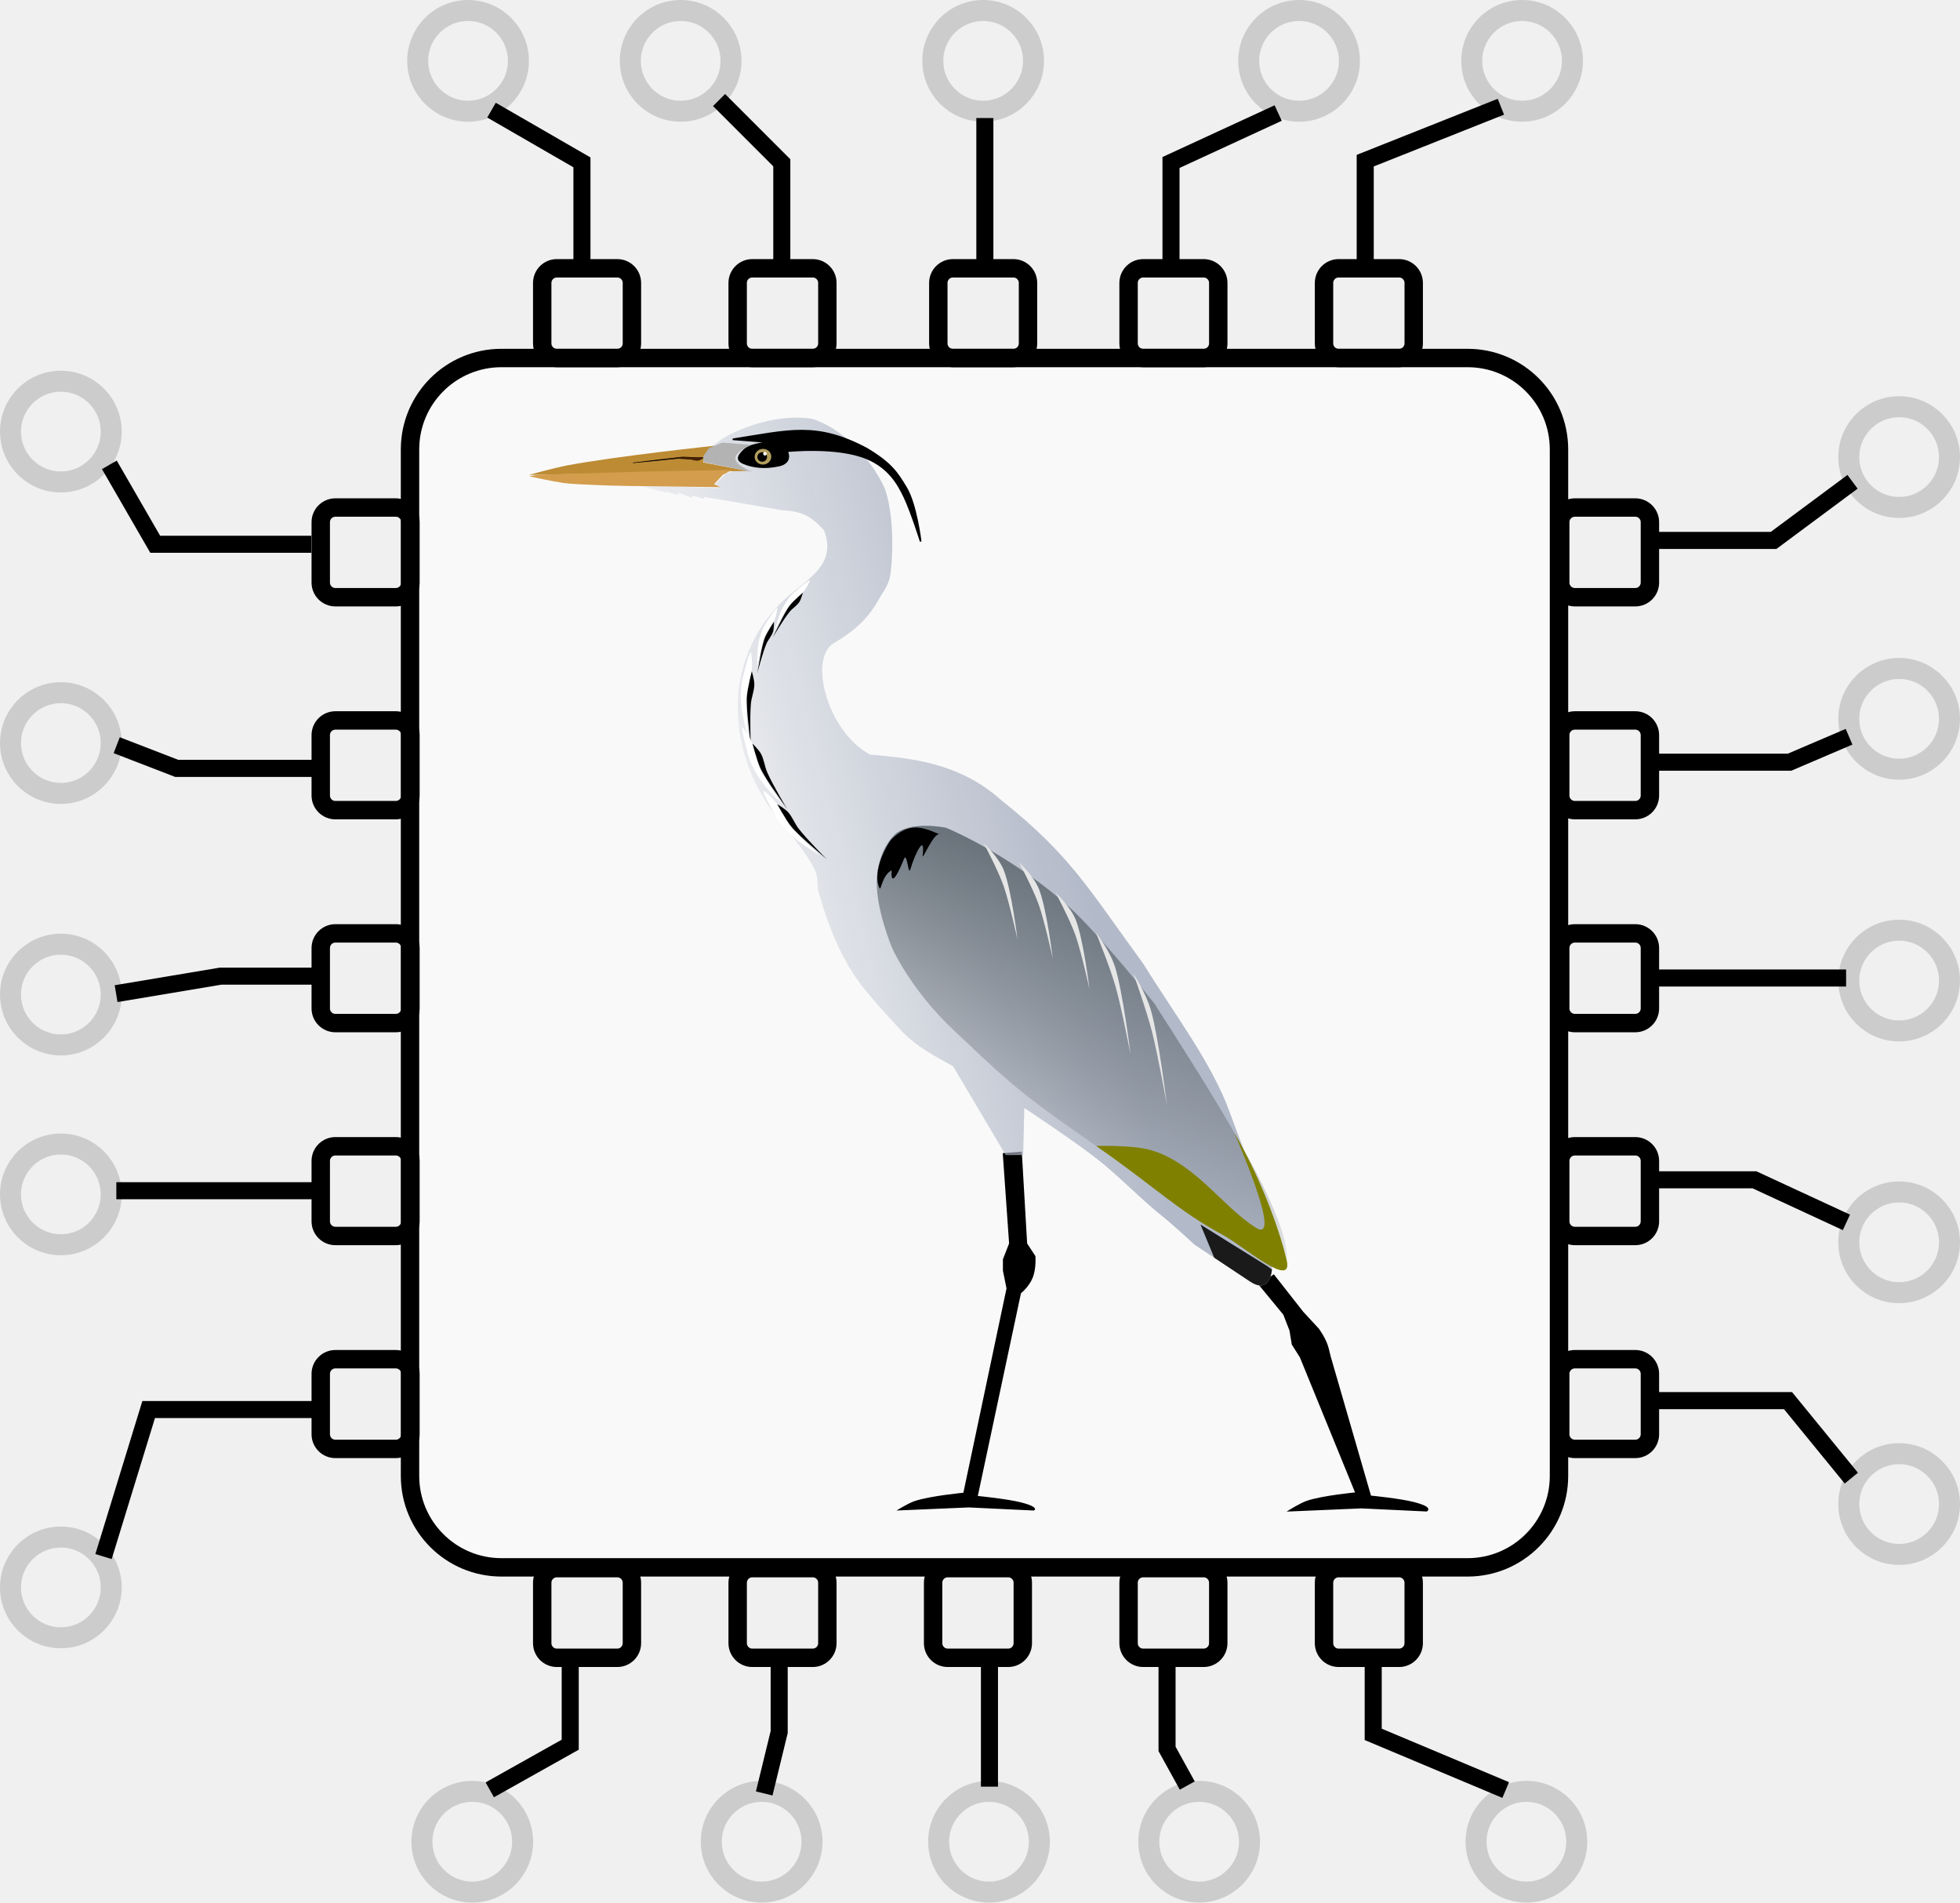
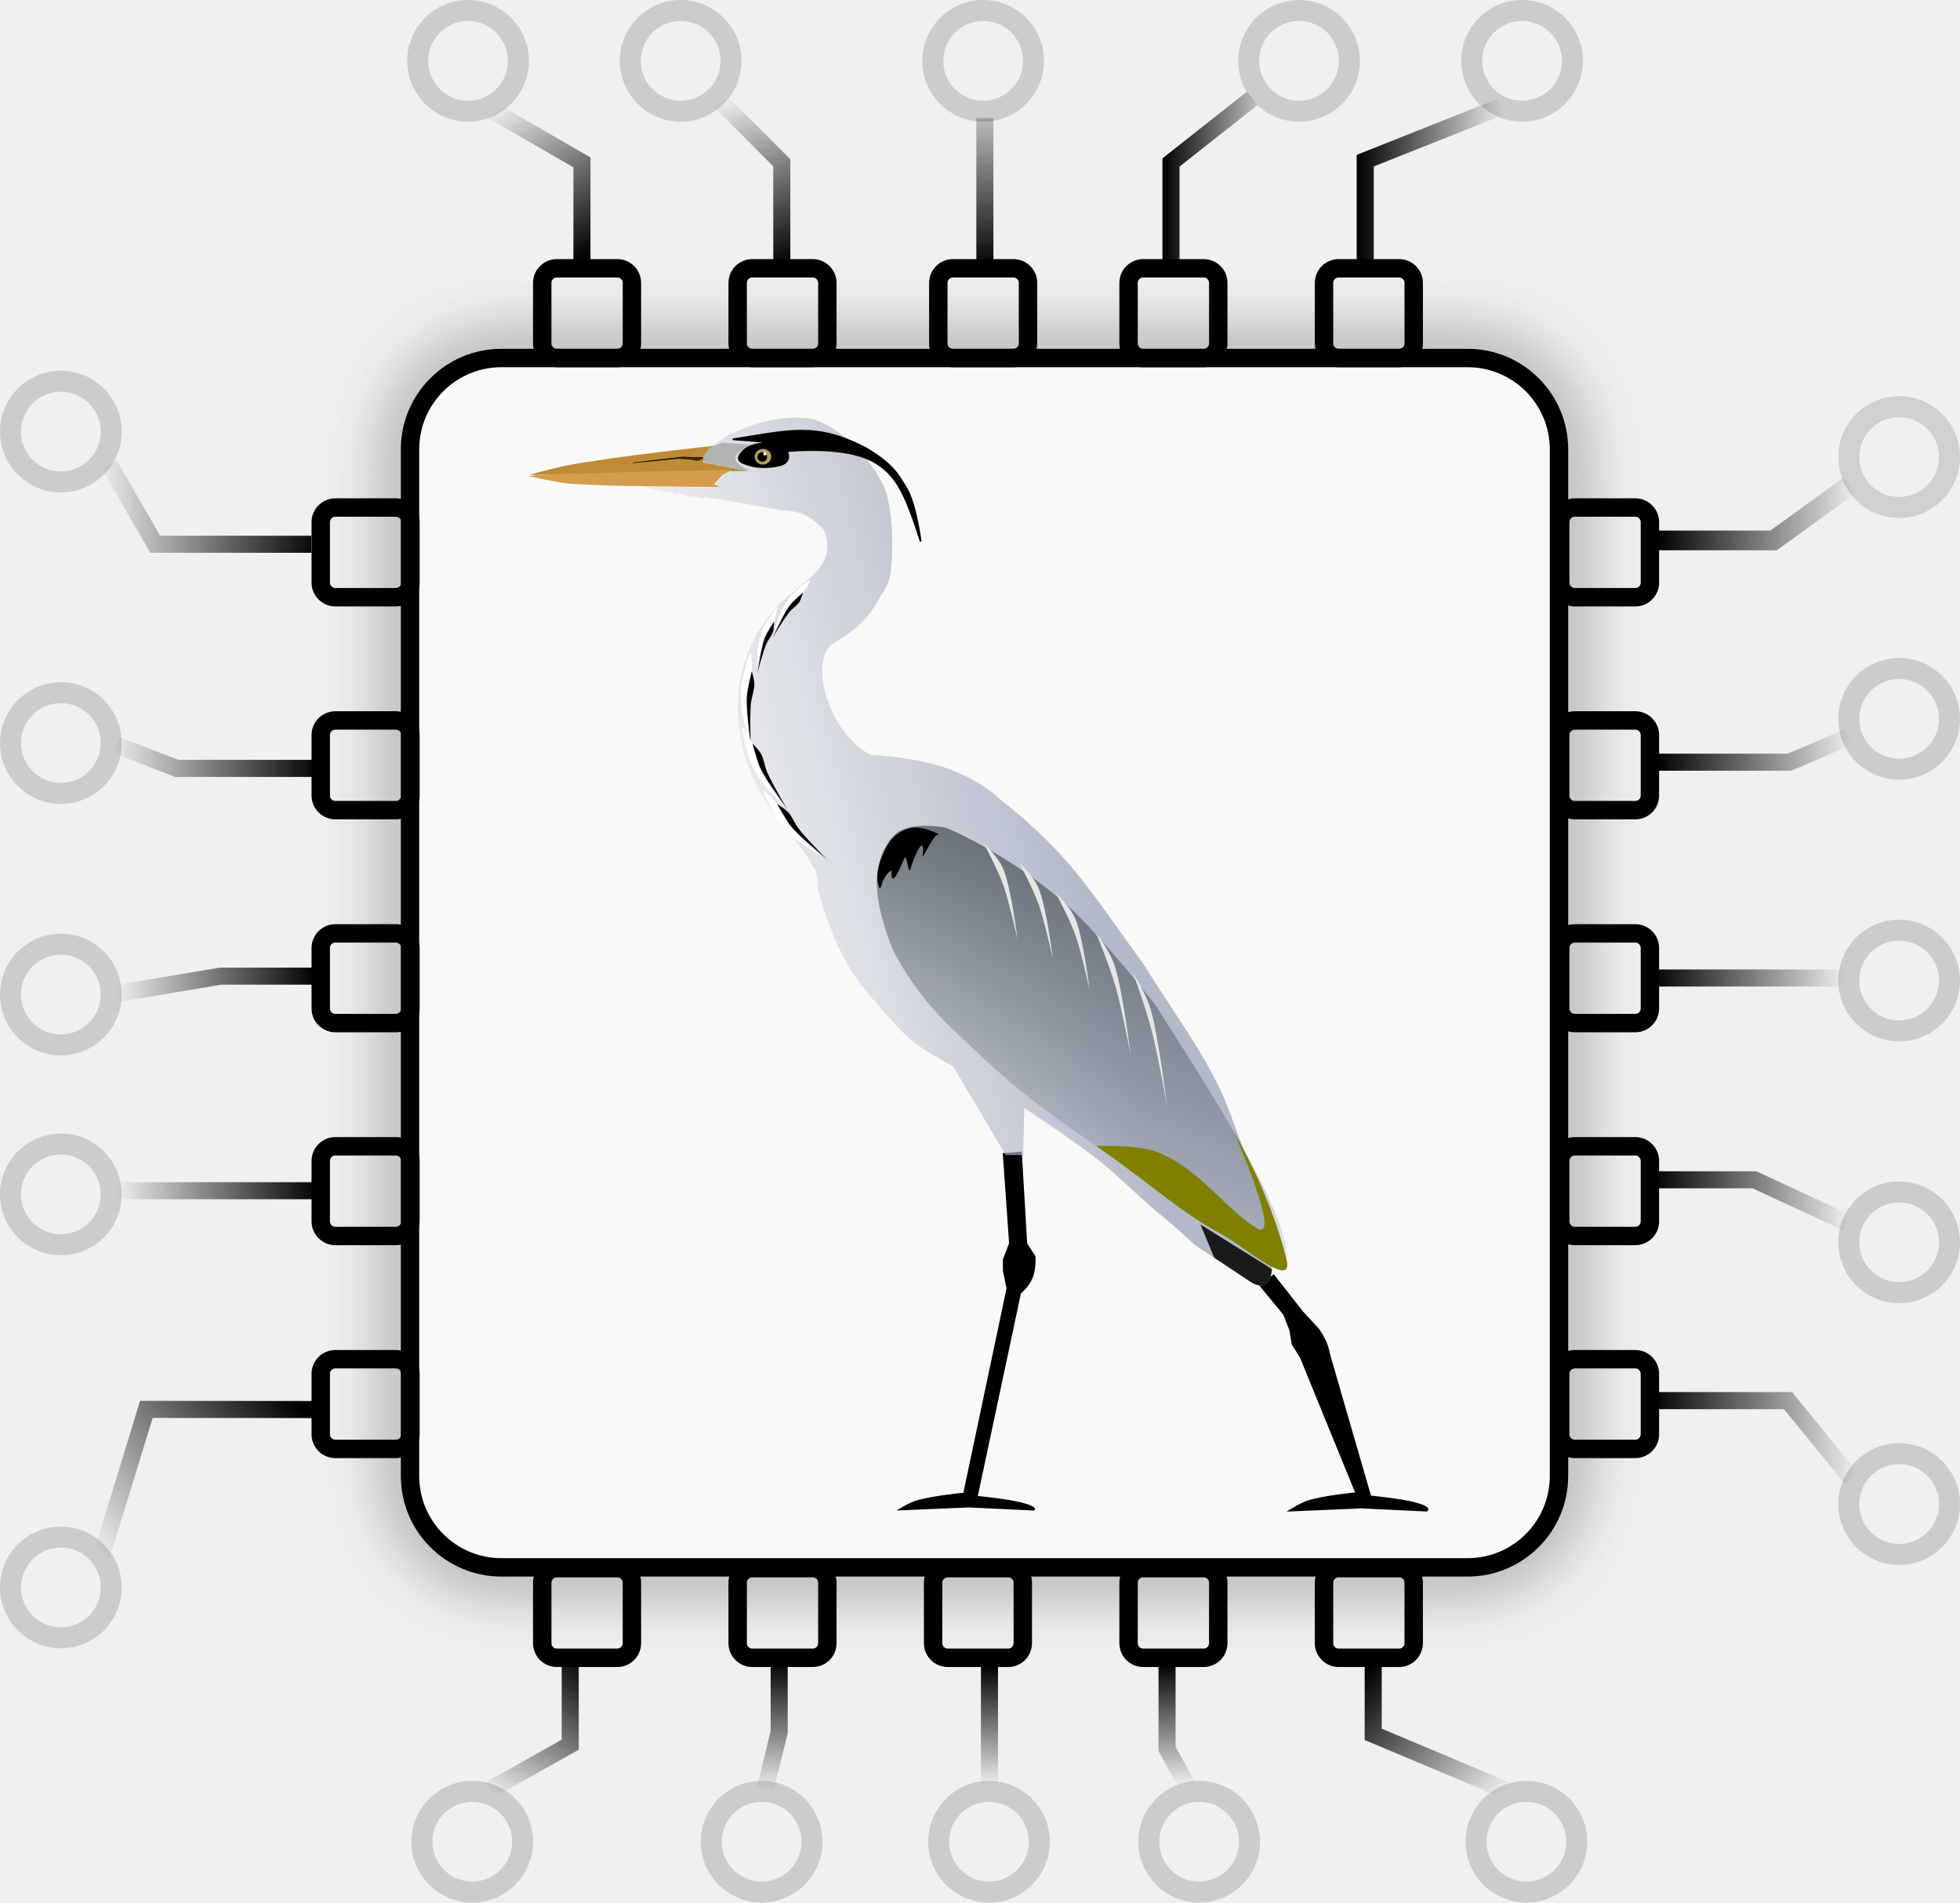
<svg xmlns="http://www.w3.org/2000/svg" xmlns:xlink="http://www.w3.org/1999/xlink" width="99.381mm" height="96.458mm" viewBox="0 0 99.381 96.458" version="1.1" id="svg4038">
  <defs id="defs4035">
+     <linearGradient id="linearGradient5392">
+       <stop style="stop-color:#000000;stop-opacity:1;" offset="0" id="stop5388" />
+       <stop style="stop-color:#000000;stop-opacity:0;" offset="1" id="stop5390" />
+     </linearGradient>
+     <linearGradient id="linearGradient4631">
+       <stop style="stop-color:#000000;stop-opacity:1;" offset="0" id="stop4627" />
+       <stop style="stop-color:#000000;stop-opacity:0;" offset="1" id="stop4629" />
+     </linearGradient>
+     <linearGradient id="linearGradient3148">
+       <stop style="stop-color:#000000;stop-opacity:1;" offset="0" id="stop3144" />
+       <stop style="stop-color:#000000;stop-opacity:0;" offset="1" id="stop3146" />
+     </linearGradient>
+     <linearGradient id="linearGradient2050">
+       <stop style="stop-color:#000000;stop-opacity:1;" offset="0" id="stop2046" />
+       <stop style="stop-color:#000000;stop-opacity:0;" offset="1" id="stop2048" />
+     </linearGradient>
+     <linearGradient id="linearGradient1323">
+       <stop style="stop-color:#000000;stop-opacity:1;" offset="0" id="stop1319" />
+       <stop style="stop-color:#000000;stop-opacity:0;" offset="1" id="stop1321" />
+     </linearGradient>
    <linearGradient xlink:href="#linearGradient3845" id="linearGradient4147" gradientUnits="userSpaceOnUse" x1="1916.58" y1="669.957" x2="1611.566" y2="1225.355" gradientTransform="matrix(0.02575126,-0.00322935,0.00322935,0.02575126,41.71629,78.08933)" />
    <linearGradient id="linearGradient3845">
      <stop style="stop-color:#69727a;stop-opacity:1;" offset="0" id="stop3847" />
      <stop style="stop-color:#69727a;stop-opacity:0;" offset="1" id="stop3849" />
    </linearGradient>
    <linearGradient xlink:href="#linearGradient3885" id="linearGradient4152" gradientUnits="userSpaceOnUse" x1="1944.316" y1="569.502" x2="1165.302" y2="666.074" gradientTransform="matrix(0.02575126,-0.00322935,0.00322935,0.02575126,41.71629,78.08933)" />
    <linearGradient id="linearGradient3885">
      <stop style="stop-color:#b2b9c8;stop-opacity:1;" offset="0" id="stop3887" />
      <stop style="stop-color:#b2b9c8;stop-opacity:0;" offset="1" id="stop3889" />
    </linearGradient>
+     <linearGradient xlink:href="#linearGradient1323" id="linearGradient1329" x1="123.409" y1="70.911" x2="133.604" y2="70.911" gradientUnits="userSpaceOnUse" />
+     <linearGradient xlink:href="#linearGradient2050" id="linearGradient2052" x1="68.881" y1="58.108" x2="64.296" y2="50.534" gradientUnits="userSpaceOnUse" />
+     <linearGradient xlink:href="#linearGradient2050" id="linearGradient2054" x1="79.015" y1="58.444" x2="75.834" y2="50.022" gradientUnits="userSpaceOnUse" />
+     <linearGradient xlink:href="#linearGradient2050" id="linearGradient2058" x1="98.316" y1="54.372" x2="104.365" y2="54.372" gradientUnits="userSpaceOnUse" />
+     <linearGradient xlink:href="#linearGradient2050" id="linearGradient2060" x1="108.164" y1="54.199" x2="115.636" y2="54.199" gradientUnits="userSpaceOnUse" />
+     <linearGradient xlink:href="#linearGradient2050" id="linearGradient2086" x1="89.806" y1="58.569" x2="89.724" y2="48.854" gradientUnits="userSpaceOnUse" />
+     <linearGradient xlink:href="#linearGradient3148" id="linearGradient3150" x1="55.638" y1="70.68" x2="44.345" y2="70.665" gradientUnits="userSpaceOnUse" />
+     <linearGradient xlink:href="#linearGradient3148" id="linearGradient3152" x1="55.638" y1="81.475" x2="44.958" y2="81.499" gradientUnits="userSpaceOnUse" />
+     <linearGradient xlink:href="#linearGradient3148" id="linearGradient3154" x1="55.404" y1="94.438" x2="45.261" y2="95.326" gradientUnits="userSpaceOnUse" />
+     <linearGradient xlink:href="#linearGradient3148" id="linearGradient3156" x1="55.537" y1="105.317" x2="45.273" y2="105.317" gradientUnits="userSpaceOnUse" />
+     <linearGradient xlink:href="#linearGradient3148" id="linearGradient3158" x1="55.418" y1="117.333" x2="45.385" y2="125.069" gradientUnits="userSpaceOnUse" />
+     <linearGradient xlink:href="#linearGradient4631" id="linearGradient4633" x1="69.278" y1="129.299" x2="64.962" y2="136.331" gradientUnits="userSpaceOnUse" />
+     <linearGradient xlink:href="#linearGradient4631" id="linearGradient4635" x1="109.002" y1="129.291" x2="115.72" y2="135.701" gradientUnits="userSpaceOnUse" />
+     <linearGradient xlink:href="#linearGradient4631" id="linearGradient4637" x1="99.325" y1="129.247" x2="99.574" y2="135.474" gradientUnits="userSpaceOnUse" />
+     <linearGradient xlink:href="#linearGradient4631" id="linearGradient4639" x1="90.474" y1="129.442" x2="90.232" y2="135.499" gradientUnits="userSpaceOnUse" />
+     <linearGradient xlink:href="#linearGradient4631" id="linearGradient4641" x1="79.616" y1="129.235" x2="79.208" y2="135.787" gradientUnits="userSpaceOnUse" />
+     <linearGradient xlink:href="#linearGradient5392" id="linearGradient5394" x1="123.401" y1="82.964" x2="133.3" y2="82.964" gradientUnits="userSpaceOnUse" />
+     <linearGradient xlink:href="#linearGradient5392" id="linearGradient5396" x1="123.119" y1="94.533" x2="132.98" y2="94.533" gradientUnits="userSpaceOnUse" />
+     <linearGradient xlink:href="#linearGradient5392" id="linearGradient5398" x1="123.186" y1="105.823" x2="133.177" y2="105.823" gradientUnits="userSpaceOnUse" />
+     <linearGradient xlink:href="#linearGradient5392" id="linearGradient5400" x1="123.1" y1="117.844" x2="133.58" y2="117.844" gradientUnits="userSpaceOnUse" />
+     <filter style="color-interpolation-filters:sRGB;" id="filter5946" x="-0.078" y="-0.074" width="1.156" height="1.148">
+       <feFlood flood-opacity="0.855" flood-color="rgb(0,0,0)" result="flood" id="feFlood5936" />
+       <feComposite in="SourceGraphic" in2="flood" operator="in" result="composite1" id="feComposite5938" />
+       <feGaussianBlur in="composite1" stdDeviation="1.7" result="blur" id="feGaussianBlur5940" />
+       <feOffset dx="0" dy="0" result="offset" id="feOffset5942" />
+       <feComposite in="SourceGraphic" in2="offset" operator="over" result="composite2" id="feComposite5944" />
+     </filter>
  </defs>
  <g id="layer1" transform="translate(-39.37406,-44.9496)">
-     <rect style="fill:#f9f9f9;stroke:#000000;stroke-width:0.933;stroke-miterlimit:4;stroke-dasharray:none" id="rect4358-7" width="58.258" height="61.312" x="60.164" y="63.1" ry="4.634" />
+     <rect style="fill:#f9f9f9;stroke:#000000;stroke-width:0.933;stroke-miterlimit:4;stroke-dasharray:none;filter:url(#filter5946)" id="rect4358-7" width="58.258" height="61.313" x="60.164" y="63.1" ry="4.634" />
    <path id="path6246" d="m 91.184,103.333 0.271,4.658 0.419,0.641 c 0,0 0.052,0.609 -0.131,1.08 -0.183,0.471 -0.602,0.805 -0.602,0.805 l -2.187,10.276 c 0,0 1.487,0.144 2.2,0.328 0.992,0.257 0.642,0.41 0.642,0.41 l -3.299,-0.157 -3.666,0.157 c 0,0 0.587,-0.368 0.916,-0.478 0.789,-0.265 2.475,-0.424 2.475,-0.424 l 2.187,-10.358 -0.183,-0.902 v -0.574 l 0.314,-0.805 -0.322,-4.576 z" style="fill:#000000;fill-opacity:1;fill-rule:evenodd;stroke:none;stroke-width:0.069" />
    <path id="path6246-6" d="m 103.956,109.601 1.471,1.874 0.789,0.853 c 0,0 0.375,0.499 0.496,0.99 l 0.101,0.411 2.05,7.078 c 0,0 1.487,0.144 2.2,0.328 0.992,0.257 0.642,0.41 0.642,0.41 l -3.299,-0.157 -3.666,0.157 c 0,0 0.587,-0.368 0.916,-0.478 0.789,-0.265 2.475,-0.424 2.475,-0.424 l -2.816,-6.894 -0.409,-0.645 -0.116,-0.71 -0.315,-0.809 -1.231,-1.495 z" style="fill:#000000;fill-opacity:1;fill-rule:evenodd;stroke:#000000;stroke-width:0.069" />
    <path style="fill:url(#linearGradient4152);fill-opacity:1;stroke:none;stroke-width:0.069" d="m 71.781,69.576 1.391,0.352 -0.029,-0.06 0.611,0.176 0.005,-0.127 0.687,0.272 0.049,-0.111 0.567,0.16 0.031,-0.088 0.516,0.083 0.946,0.155 2.453,0.429 c 1.049,0.051 1.477,0.297 2.148,1.015 0.725,1.92 -1.104,2.546 -2.283,3.781 -3.143,3.291 -2.405,7.966 -0.027,10.865 2.595,3.164 1.774,2.799 2.051,3.763 0.579,2.016 1.247,3.462 2.139,4.636 0.662,0.872 2.112,2.408 2.112,2.408 0.792,0.78 1.595,1.195 2.552,1.722 l 2.67,4.507 0.883,-0.006 0.059,-2.386 c 0,0 2.51,1.661 3.693,2.589 1.179,0.926 2.208,2.035 3.382,2.965 0.537,0.426 1.539,1.365 1.539,1.365 l 2.825,1.877 c 0.994,0.661 1.231,-0.401 1.103,-1.443 -0.353,-2.884 -1.149,-4.43 -2.142,-7.174 -0.89,-2.458 -2.851,-5.032 -4.373,-7.497 -2.742,-3.752 -3.682,-5.492 -7.176,-8.27 -2.228,-2.007 -4.823,-2.145 -6.684,-2.331 -2.12,-1.165 -3.048,-4.646 -1.952,-5.565 1.086,-0.662 1.775,-1.183 2.406,-2.301 0.247,-0.438 0.534,-0.743 0.606,-1.381 0.147,-1.304 0.108,-3.095 -0.3,-4.236 -0.71,-1.589 -2.254,-3.102 -3.685,-3.537 -1.448,-0.233 -3.131,0.236 -4.331,0.88 -0.209,0.117 -0.894,0.596 -0.894,0.596 l 1.202,0.186 -0.64,0.438 1.003,0.443 -0.728,0.239 -0.598,0.601 0.332,0.127 z" id="path3073" />
    <path style="fill:#000000;fill-rule:evenodd;stroke:#000000;stroke-width:0.082px;stroke-linecap:butt;stroke-linejoin:miter;stroke-opacity:1" d="m 77.156,67.718 c 0.29,-0.275 1.296,-0.346 1.296,-0.346 l -1.925,-0.149 c 2.9,-0.457 4.245,-0.874 6.784,0.466 1.256,0.749 1.555,1.23 2.011,1.986 0.511,0.847 0.735,2.728 0.735,2.728 0,0 -0.474,-1.497 -0.815,-2.223 -0.337,-0.715 -0.8,-1.517 -1.907,-1.986 -1.506,-0.637 -4.054,-0.367 -4.054,-0.367 0,0 0.305,0.572 -0.42,0.728 -0.724,0.156 -1.308,0.075 -1.772,-0.115 -0.463,-0.191 -0.223,-0.447 0.067,-0.722 z" id="path3244" />
    <path style="fill:#bd8b34;fill-opacity:1;stroke:none;stroke-width:0.069" d="m 75.581,67.551 c 0,0 -4.98,0.527 -7.437,0.992 -0.662,0.125 -1.964,0.484 -1.964,0.484 l 6.118,-0.112 4.99,-0.09 -2.257,-0.431 0.073,-0.366 z" id="path3053" />
    <path style="fill:url(#linearGradient4147);fill-opacity:1;fill-rule:evenodd;stroke:none;stroke-width:0.069" d="m 87.348,86.916 c 0,0 -1.63,-0.352 -2.506,0.259 0,0 -0.858,0.631 -0.998,2.184 -0.14,1.553 0.783,3.695 0.783,3.695 0,0 0.946,2.107 3.138,4.159 2.192,2.051 2.951,2.883 6.188,5.134 3.237,2.251 7.435,5.217 7.435,5.217 l 3.228,1.283 c 0.226,-2.313 -4.314,-9.265 -6.719,-13.034 0,0 -2.414,-3.049 -4.034,-4.619 -1.512,-1.465 -4.185,-3.275 -6.513,-4.277 z" id="path3217" />
    <path style="fill:#000000;fill-rule:evenodd;stroke:none;stroke-width:0.069" d="m 84.563,87.516 c -0.164,0.181 -1.002,1.581 -0.598,2.451 0.087,0.186 0.117,-0.629 0.618,-0.896 -0.047,0.682 0.175,0.547 0.627,-0.573 0.158,-0.392 0.217,0.889 0.323,0.525 0.231,-0.789 0.77,-1.874 0.622,-0.699 -0.041,0.329 0.584,-1.245 0.877,-1.066 -0.941,-0.416 -1.601,-0.613 -2.47,0.258 z" id="path3224" />
    <path id="path3853" d="m 89.253,87.7 c 0,0 0.718,1.341 1.005,2.156 0.294,0.834 0.708,2.72 0.708,2.72 0,0 -0.307,-2.524 -0.697,-3.512 -0.269,-0.679 -1.016,-1.365 -1.016,-1.365 z" style="fill:#e6e6e6;stroke:none;stroke-width:0.069" />
    <path id="path3855" d="m 91.041,88.667 c 0,0 0.718,1.341 1.005,2.156 0.294,0.834 0.708,2.72 0.708,2.72 0,0 -0.307,-2.524 -0.697,-3.512 -0.269,-0.679 -1.016,-1.365 -1.016,-1.365 z" style="fill:#e6e6e6;stroke:none;stroke-width:0.069" />
    <path id="path3857" d="m 92.903,90.219 c 0,0 0.718,1.341 1.005,2.156 0.294,0.834 0.708,2.72 0.708,2.72 0,0 -0.307,-2.524 -0.697,-3.512 -0.269,-0.679 -1.016,-1.365 -1.016,-1.365 z" style="fill:#e6e6e6;stroke:none;stroke-width:0.069" />
    <path style="fill:#e6e6e6;stroke:none;stroke-width:0.069" d="m 94.94,92.226 c 0,0 0.705,1.71 0.999,2.744 0.301,1.057 0.759,3.437 0.759,3.437 0,0 -0.389,-3.173 -0.784,-4.427 -0.272,-0.862 -0.974,-1.754 -0.974,-1.754 z" id="path3148" />
    <path style="fill:#552200;stroke:#000000;stroke-width:0.026px;stroke-linecap:butt;stroke-linejoin:miter;stroke-opacity:1" d="m 75.034,68.157 -1.057,-0.036 -2.51,0.294 2.287,-0.224 c 0,0 0.354,0.016 0.593,0.031 0.174,0.011 0.368,0.13 0.549,0.015 0.039,-0.025 0.137,-0.08 0.137,-0.08 z" id="path3055" />
    <path style="fill:#b3b3b3;stroke:none;stroke-width:0.069" d="m 75.99,67.385 -0.679,0.296 -0.285,0.415 0.036,0.29 2.456,0.485 c 0,0 -0.855,-0.319 -0.858,-0.685 -0.003,-0.354 0.82,-0.678 0.82,-0.678 z" id="path3843" />
    <path style="fill:#d39d4d;fill-opacity:1;stroke:none;stroke-width:0.069" d="m 76.501,68.773 -4.096,0.072 -5.767,0.176 -0.433,0.075 c 0,0 1.132,0.25 1.705,0.334 0.473,0.069 1.178,0.083 1.655,0.108 0.975,0.052 2.702,0.061 2.702,0.061 l 3.627,0.05 -0.314,-0.15 0.445,-0.477 z" id="path3057" />
    <path id="path3059" style="fill:#000000;fill-opacity:1;stroke:none" transform="rotate(-7.147891)" d="m 69.5,77.288 a 0.512,0.491 0 0 1 -0.502,0.491 0.512,0.491 0 0 1 -0.521,-0.473 0.512,0.491 0 0 1 0.483,-0.508 0.512,0.491 0 0 1 0.539,0.454" />
    <path transform="rotate(-7.147891)" id="path3061" style="fill:#b29e5d;fill-opacity:1;stroke:none" d="m 69.402,77.288 a 0.423,0.398 0 0 1 -0.415,0.398 0.423,0.398 0 0 1 -0.431,-0.383 0.423,0.398 0 0 1 0.399,-0.412 0.423,0.398 0 0 1 0.445,0.368" />
    <path transform="rotate(-7.147891)" id="path3063" style="fill:#000000;fill-opacity:1;stroke:none" d="m 69.185,77.297 a 0.246,0.241 0 0 1 -0.241,0.241 0.246,0.241 0 0 1 -0.25,-0.232 0.246,0.241 0 0 1 0.232,-0.249 0.246,0.241 0 0 1 0.259,0.223" />
    <path transform="rotate(-7.147891)" id="path3065" style="fill:#ffffff;fill-opacity:1;stroke:none" d="m 69.185,77.149 a 0.089,0.093 0 0 1 -0.087,0.093 0.089,0.093 0 0 1 -0.09,-0.089 0.089,0.093 0 0 1 0.084,-0.096 0.089,0.093 0 0 1 0.093,0.086" />
    <path style="fill:#e6e6e6;stroke:none;stroke-width:0.069" d="m 96.843,94.311 c 0,0 0.663,1.849 0.948,2.964 0.291,1.139 0.752,3.7 0.752,3.7 0,0 -0.42,-3.409 -0.799,-4.762 -0.261,-0.93 -0.901,-1.903 -0.901,-1.903 z" id="path3148-0" />
    <path style="fill:#808000;fill-opacity:1;fill-rule:evenodd;stroke:none;stroke-width:0.069" d="m 94.957,103.048 c 3.039,2.12 4.126,3.271 6.43,4.516 1.019,0.55 3.57,2.783 3.229,1.283 -0.276,-1.211 -1.121,-3.8 -2.671,-6.494 0.533,1.23 2.39,5.657 1.097,4.833 -1.692,-1.078 -3.002,-3.182 -5.204,-3.895 -0.749,-0.243 -2.052,-0.261 -2.881,-0.244 z" id="path3217-3" />
    <path style="fill:#1a1a1a;fill-opacity:1;stroke:none;stroke-width:0.069" d="m 100.244,107.032 0.697,1.681 1.811,1.204 c 0.717,0.477 1.04,0.058 1.117,-0.604 l -0.246,-0.178 z" id="path3073-2" />
    <path id="path3969" d="m 79.666,74.957 c -0.259,0.222 -0.451,0.52 -0.612,0.821 -0.197,0.369 -0.417,1.184 -0.417,1.184 0,0 0.434,-0.856 0.707,-1.25 0.321,-0.464 0.737,-0.494 1.088,-1.297 0.088,-0.203 -0.598,0.398 -0.765,0.543 z" style="fill:#ffffff;stroke:none;stroke-width:0.026" />
    <path id="path3971" d="m 80.087,74.994 c 0,0 -0.089,0.328 -0.179,0.469 -0.129,0.2 -0.352,0.324 -0.502,0.509 -0.325,0.402 -0.849,1.297 -0.849,1.297 l 0.45,-0.92 c 0,0 0.249,-0.492 0.417,-0.707 0.191,-0.243 0.663,-0.649 0.663,-0.649 z" style="fill:#000000;stroke:none;stroke-width:0.026" />
    <path id="path3969-1" d="m 78.202,76.547 c -0.187,0.285 -0.29,0.624 -0.361,0.958 -0.087,0.409 -0.074,1.253 -0.074,1.253 0,0 0.181,-0.943 0.334,-1.396 0.181,-0.535 0.572,-0.678 0.687,-1.547 0.029,-0.219 -0.464,0.548 -0.586,0.733 z" style="fill:#ffffff;stroke:none;stroke-width:0.026" />
    <path id="path3971-3" d="m 78.617,76.466 c 0,0 0.005,0.34 -0.043,0.5 -0.069,0.228 -0.249,0.409 -0.342,0.628 -0.201,0.476 -0.458,1.481 -0.458,1.481 l 0.179,-1.008 c 0,0 0.103,-0.541 0.206,-0.795 0.116,-0.287 0.458,-0.807 0.458,-0.807 z" style="fill:#000000;stroke:none;stroke-width:0.026" />
    <path id="path3969-1-2" d="m 77.037,79.31 c -0.117,0.464 -0.116,0.95 -0.08,1.412 0.044,0.566 0.362,1.629 0.362,1.629 0,0 -0.126,-1.294 -0.109,-1.953 0.021,-0.777 0.427,-1.172 0.251,-2.337 -0.045,-0.294 -0.348,0.948 -0.424,1.249 z" style="fill:#ffffff;stroke:none;stroke-width:0.034" />
    <path id="path3971-3-5" d="m 77.494,78.98 c 0,0 0.128,0.428 0.129,0.658 0.002,0.327 -0.145,0.654 -0.175,0.983 -0.065,0.714 -0.006,2.129 -0.006,2.129 l -0.152,-1.376 c 0,0 -0.073,-0.743 -0.044,-1.121 0.033,-0.427 0.248,-1.273 0.248,-1.273 z" style="fill:#000000;stroke:none;stroke-width:0.034" />
    <path id="path3969-1-2-6" d="m 77.286,83.154 c 0.12,0.463 0.355,0.889 0.608,1.277 0.311,0.475 1.1,1.255 1.1,1.255 0,0 -0.732,-1.075 -1.034,-1.66 -0.355,-0.691 -0.189,-1.233 -0.903,-2.17 -0.18,-0.236 0.151,0.999 0.229,1.299 z" style="fill:#ffffff;stroke:none;stroke-width:0.034" />
    <path id="path3971-3-5-1" d="m 77.528,82.646 c 0,0 0.318,0.314 0.429,0.515 0.158,0.286 0.187,0.643 0.319,0.946 0.286,0.657 1.017,1.87 1.017,1.87 l -0.794,-1.134 c 0,0 -0.421,-0.616 -0.577,-0.962 C 77.747,83.49 77.528,82.646 77.528,82.646 Z" style="fill:#000000;stroke:none;stroke-width:0.034" />
    <path id="path3969-1-2-6-2" d="m 78.673,86.273 c 0.229,0.42 0.56,0.776 0.901,1.09 0.417,0.385 1.372,0.95 1.372,0.95 0,0 -0.972,-0.864 -1.407,-1.359 -0.513,-0.584 -0.483,-1.15 -1.404,-1.885 -0.232,-0.185 0.389,0.932 0.538,1.204 z" style="fill:#ffffff;stroke:none;stroke-width:0.034" />
    <path id="path3971-3-5-1-6" d="m 78.784,85.721 c 0,0 0.385,0.227 0.542,0.395 0.223,0.239 0.338,0.579 0.539,0.84 0.437,0.568 1.442,1.566 1.442,1.566 l -1.046,-0.907 c 0,0 -0.558,-0.495 -0.793,-0.793 -0.265,-0.336 -0.683,-1.102 -0.683,-1.102 z" style="fill:#000000;stroke:none;stroke-width:0.034" />
    <rect style="fill:none;stroke:#000000;stroke-width:0.933;stroke-miterlimit:4;stroke-dasharray:none" id="rect4999" width="4.548" height="4.548" x="66.867" y="58.552" ry="0.742" rx="0.742" />
    <rect style="fill:none;stroke:#000000;stroke-width:0.933;stroke-miterlimit:4;stroke-dasharray:none" id="rect4999-5" width="4.548" height="4.548" x="76.777" y="58.552" ry="0.742" rx="0.742" />
    <rect style="fill:none;stroke:#000000;stroke-width:0.933;stroke-miterlimit:4;stroke-dasharray:none" id="rect4999-3" width="4.548" height="4.548" x="96.598" y="58.552" ry="0.742" rx="0.742" />
    <rect style="fill:none;stroke:#000000;stroke-width:0.933;stroke-miterlimit:4;stroke-dasharray:none" id="rect4999-56" width="4.548" height="4.548" x="86.951" y="58.552" ry="0.742" rx="0.742" />
    <rect style="fill:none;stroke:#000000;stroke-width:0.933;stroke-miterlimit:4;stroke-dasharray:none" id="rect4999-3-2" width="4.548" height="4.548" x="106.508" y="58.552" ry="0.742" rx="0.742" />
    <g id="g5707" transform="matrix(0.8763624,0,0,0.8763624,6.821214,16.35877)">
      <rect style="fill:none;stroke:#000000;stroke-width:1.065;stroke-miterlimit:4;stroke-dasharray:none" id="rect4999-9" width="5.189" height="5.189" x="127.417" y="61.985" ry="0.847" rx="0.847" />
      <rect style="fill:none;stroke:#000000;stroke-width:1.065;stroke-miterlimit:4;stroke-dasharray:none" id="rect4999-1" width="5.189" height="5.189" x="127.417" y="74.303" ry="0.847" rx="0.847" />
      <rect style="fill:none;stroke:#000000;stroke-width:1.065;stroke-miterlimit:4;stroke-dasharray:none" id="rect4999-2" width="5.189" height="5.189" x="127.417" y="86.621" ry="0.847" rx="0.847" />
      <rect style="fill:none;stroke:#000000;stroke-width:1.065;stroke-miterlimit:4;stroke-dasharray:none" id="rect4999-7" width="5.189" height="5.189" x="127.417" y="98.938" ry="0.847" rx="0.847" />
      <rect style="fill:none;stroke:#000000;stroke-width:1.065;stroke-miterlimit:4;stroke-dasharray:none" id="rect4999-0" width="5.189" height="5.189" x="127.417" y="111.256" ry="0.847" rx="0.847" />
    </g>
    <g id="g5680" transform="matrix(0.8763624,0,0,0.8763624,6.959092,16.00668)">
      <rect style="fill:none;stroke:#000000;stroke-width:1.065;stroke-miterlimit:4;stroke-dasharray:none" id="rect4999-93" width="5.189" height="5.189" x="68.36" y="123.743" ry="0.847" rx="0.847" />
      <rect style="fill:none;stroke:#000000;stroke-width:1.065;stroke-miterlimit:4;stroke-dasharray:none" id="rect4999-5-6" width="5.189" height="5.189" x="79.668" y="123.743" ry="0.847" rx="0.847" />
      <rect style="fill:none;stroke:#000000;stroke-width:1.065;stroke-miterlimit:4;stroke-dasharray:none" id="rect4999-3-0" width="5.189" height="5.189" x="102.285" y="123.743" ry="0.847" rx="0.847" />
      <rect style="fill:none;stroke:#000000;stroke-width:1.065;stroke-miterlimit:4;stroke-dasharray:none" id="rect4999-56-6" width="5.189" height="5.189" x="90.976" y="123.743" ry="0.847" rx="0.847" />
      <rect style="fill:none;stroke:#000000;stroke-width:1.065;stroke-miterlimit:4;stroke-dasharray:none" id="rect4999-3-2-2" width="5.189" height="5.189" x="113.593" y="123.743" ry="0.847" rx="0.847" />
    </g>
    <g id="g5707-6" transform="matrix(0.8763624,0,0,0.8763624,-56.02591,16.35877)">
      <rect style="fill:none;stroke:#000000;stroke-width:1.065;stroke-miterlimit:4;stroke-dasharray:none" id="rect4999-9-1" width="5.189" height="5.189" x="127.417" y="61.985" ry="0.847" rx="0.847" />
      <rect style="fill:none;stroke:#000000;stroke-width:1.065;stroke-miterlimit:4;stroke-dasharray:none" id="rect4999-1-8" width="5.189" height="5.189" x="127.417" y="74.303" ry="0.847" rx="0.847" />
      <rect style="fill:none;stroke:#000000;stroke-width:1.065;stroke-miterlimit:4;stroke-dasharray:none" id="rect4999-2-7" width="5.189" height="5.189" x="127.417" y="86.621" ry="0.847" rx="0.847" />
      <rect style="fill:none;stroke:#000000;stroke-width:1.065;stroke-miterlimit:4;stroke-dasharray:none" id="rect4999-7-9" width="5.189" height="5.189" x="127.417" y="98.938" ry="0.847" rx="0.847" />
      <rect style="fill:none;stroke:#000000;stroke-width:1.065;stroke-miterlimit:4;stroke-dasharray:none" id="rect4999-0-2" width="5.189" height="5.189" x="127.417" y="111.256" ry="0.847" rx="0.847" />
    </g>
    <circle style="fill:none;stroke:#cccccc;stroke-width:1.065;stroke-miterlimit:4;stroke-dasharray:none" id="path5880" cx="63.107" cy="48.035" r="2.553" />
    <circle style="fill:none;stroke:#cccccc;stroke-width:1.065;stroke-miterlimit:4;stroke-dasharray:none" id="path5880-0" cx="73.887" cy="48.035" r="2.553" />
    <circle style="fill:none;stroke:#cccccc;stroke-width:1.065;stroke-miterlimit:4;stroke-dasharray:none" id="path5880-2" cx="89.225" cy="48.035" r="2.553" />
    <circle style="fill:none;stroke:#cccccc;stroke-width:1.065;stroke-miterlimit:4;stroke-dasharray:none" id="path5880-3" cx="105.243" cy="48.035" r="2.553" />
    <circle style="fill:none;stroke:#cccccc;stroke-width:1.065;stroke-miterlimit:4;stroke-dasharray:none" id="path5880-7" cx="116.551" cy="48.035" r="2.553" />
-     <circle style="fill:none;stroke:#cccccc;stroke-width:1.065;stroke-miterlimit:4;stroke-dasharray:none" id="path5880-5" cx="135.669" cy="68.123" r="2.553" />
+     <circle style="fill:none;stroke:#cccccc;stroke-width:1.065;stroke-miterlimit:4;stroke-dasharray:none;stroke-opacity:0.899;fill-opacity:1" id="path5880-5" cx="135.669" cy="68.123" r="2.553" />
    <circle style="fill:none;stroke:#cccccc;stroke-width:1.065;stroke-miterlimit:4;stroke-dasharray:none" id="path5880-9" cx="135.669" cy="81.393" r="2.553" />
    <circle style="fill:none;stroke:#cccccc;stroke-width:1.065;stroke-miterlimit:4;stroke-dasharray:none" id="path5880-22" cx="135.669" cy="94.663" r="2.553" />
    <circle style="fill:none;stroke:#cccccc;stroke-width:1.065;stroke-miterlimit:4;stroke-dasharray:none" id="path5880-8" cx="135.669" cy="107.933" r="2.553" />
    <circle style="fill:none;stroke:#cccccc;stroke-width:1.065;stroke-miterlimit:4;stroke-dasharray:none" id="path5880-97" cx="135.669" cy="121.203" r="2.553" />
    <g id="g6815" style="stroke:#cccccc">
      <circle style="fill:none;stroke:#cccccc;stroke-width:1.065;stroke-miterlimit:4;stroke-dasharray:none" id="path5880-36" cx="116.77" cy="138.322" r="2.553" />
      <circle style="fill:none;stroke:#cccccc;stroke-width:1.065;stroke-miterlimit:4;stroke-dasharray:none" id="path5880-1" cx="100.176" cy="138.322" r="2.553" />
      <circle style="fill:none;stroke:#cccccc;stroke-width:1.065;stroke-miterlimit:4;stroke-dasharray:none" id="path5880-29" cx="89.521" cy="138.322" r="2.553" />
      <circle style="fill:none;stroke:#cccccc;stroke-width:1.065;stroke-miterlimit:4;stroke-dasharray:none" id="path5880-31" cx="77.993" cy="138.322" r="2.553" />
      <circle style="fill:none;stroke:#cccccc;stroke-width:1.065;stroke-miterlimit:4;stroke-dasharray:none" id="path5880-94" cx="63.32" cy="138.322" r="2.553" />
    </g>
    <circle style="fill:none;stroke:#cccccc;stroke-width:1.065;stroke-miterlimit:4;stroke-dasharray:none" id="path5880-78" cx="42.46" cy="125.429" r="2.553" />
    <circle style="fill:none;stroke:#cccccc;stroke-width:1.065;stroke-miterlimit:4;stroke-dasharray:none" id="path5880-4" cx="42.46" cy="105.503" r="2.553" />
    <circle style="fill:none;stroke:#cccccc;stroke-width:1.065;stroke-miterlimit:4;stroke-dasharray:none" id="path5880-50" cx="42.46" cy="95.372" r="2.553" />
    <circle style="fill:none;stroke:#cccccc;stroke-width:1.065;stroke-miterlimit:4;stroke-dasharray:none" id="path5880-361" cx="42.46" cy="82.621" r="2.553" />
    <circle style="fill:none;stroke:#cccccc;stroke-width:1.065;stroke-miterlimit:4;stroke-dasharray:none" id="path5880-06" cx="42.46" cy="66.83" r="2.553" />
-     <path style="fill:none;fill-rule:evenodd;stroke:#000000;stroke-width:0.865;stroke-linecap:butt;stroke-linejoin:miter;stroke-miterlimit:4;stroke-dasharray:none;stroke-opacity:1" d="m 64.296,50.534 4.585,2.647 v 4.926" id="path6349" />
-     <path style="fill:none;fill-rule:evenodd;stroke:#000000;stroke-width:0.865;stroke-linecap:butt;stroke-linejoin:miter;stroke-miterlimit:4;stroke-dasharray:none;stroke-opacity:1" d="m 75.834,50.022 3.181,3.181 v 5.241" id="path6386" />
-     <path style="fill:none;fill-rule:evenodd;stroke:#000000;stroke-width:0.865;stroke-linecap:butt;stroke-linejoin:miter;stroke-miterlimit:4;stroke-dasharray:none;stroke-opacity:1" d="m 89.311,50.934 v 7.616" id="path6388" />
-     <path style="fill:none;fill-rule:evenodd;stroke:#000000;stroke-width:0.865;stroke-linecap:butt;stroke-linejoin:miter;stroke-miterlimit:4;stroke-dasharray:none;stroke-opacity:1" d="m 104.183,50.681 -5.434,2.507 v 5.267" id="path6390" />
-     <path style="fill:none;fill-rule:evenodd;stroke:#000000;stroke-width:0.865;stroke-linecap:butt;stroke-linejoin:miter;stroke-miterlimit:4;stroke-dasharray:none;stroke-opacity:1" d="m 115.476,50.36 -6.879,2.735 v 5.345" id="path6392" />
-     <path style="fill:none;fill-rule:evenodd;stroke:#000000;stroke-width:0.865;stroke-linecap:butt;stroke-linejoin:miter;stroke-miterlimit:4;stroke-dasharray:none;stroke-opacity:1" d="m 133.306,69.376 -4.002,2.972 h -5.896" id="path6619" />
-     <path style="fill:none;fill-rule:evenodd;stroke:#000000;stroke-width:0.865;stroke-linecap:butt;stroke-linejoin:miter;stroke-miterlimit:4;stroke-dasharray:none;stroke-opacity:1" d="m 133.13,82.301 -3.019,1.291 h -6.71" id="path6621" />
-     <path style="fill:none;fill-rule:evenodd;stroke:#000000;stroke-width:0.865;stroke-linecap:butt;stroke-linejoin:miter;stroke-miterlimit:4;stroke-dasharray:none;stroke-opacity:1" d="M 132.98,94.533 H 123.119" id="path6623" />
-     <path style="fill:none;fill-rule:evenodd;stroke:#000000;stroke-width:0.865;stroke-linecap:butt;stroke-linejoin:miter;stroke-miterlimit:4;stroke-dasharray:none;stroke-opacity:1" d="m 132.995,106.922 -4.663,-2.159 h -5.146" id="path6627" />
-     <path style="fill:none;fill-rule:evenodd;stroke:#000000;stroke-width:0.865;stroke-linecap:butt;stroke-linejoin:miter;stroke-miterlimit:4;stroke-dasharray:none;stroke-opacity:1" d="m 133.245,119.889 -3.211,-3.93 h -6.934" id="path6629" />
-     <path style="fill:none;fill-rule:evenodd;stroke:#000000;stroke-width:0.865;stroke-linecap:butt;stroke-linejoin:miter;stroke-miterlimit:4;stroke-dasharray:none;stroke-opacity:1" d="m 64.208,135.691 4.079,-2.288 v -4.058" id="path6850" />
-     <path style="fill:none;fill-rule:evenodd;stroke:#000000;stroke-width:0.865;stroke-linecap:butt;stroke-linejoin:miter;stroke-miterlimit:4;stroke-dasharray:none;stroke-opacity:1" d="m 78.123,135.875 0.759,-3.113 v -3.642" id="path6852" />
-     <path style="fill:none;fill-rule:evenodd;stroke:#000000;stroke-width:0.865;stroke-linecap:butt;stroke-linejoin:miter;stroke-miterlimit:4;stroke-dasharray:none;stroke-opacity:1" d="m 89.544,135.53 v -6.203" id="path6854" />
-     <path style="fill:none;fill-rule:evenodd;stroke:#000000;stroke-width:0.865;stroke-linecap:butt;stroke-linejoin:miter;stroke-miterlimit:4;stroke-dasharray:none;stroke-opacity:1" d="m 99.574,135.474 -1.025,-1.858 v -4.629" id="path6856" />
-     <path style="fill:none;fill-rule:evenodd;stroke:#000000;stroke-width:0.865;stroke-linecap:butt;stroke-linejoin:miter;stroke-miterlimit:4;stroke-dasharray:none;stroke-opacity:1" d="m 115.72,135.701 -6.718,-2.822 v -3.588" id="path6858" />
-     <path style="fill:none;fill-rule:evenodd;stroke:#000000;stroke-width:0.865;stroke-linecap:butt;stroke-linejoin:miter;stroke-miterlimit:4;stroke-dasharray:none;stroke-opacity:1" d="m 44.919,68.516 2.325,4.027 h 7.917" id="path7183" />
-     <path style="fill:none;fill-rule:evenodd;stroke:#000000;stroke-width:0.865;stroke-linecap:butt;stroke-linejoin:miter;stroke-miterlimit:4;stroke-dasharray:none;stroke-opacity:1" d="m 45.292,82.73 3.045,1.176 h 7.068" id="path7185" />
-     <path style="fill:none;fill-rule:evenodd;stroke:#000000;stroke-width:0.865;stroke-linecap:butt;stroke-linejoin:miter;stroke-miterlimit:4;stroke-dasharray:none;stroke-opacity:1" d="m 45.261,95.326 5.302,-0.888 h 4.841" id="path7187" />
-     <path style="fill:none;fill-rule:evenodd;stroke:#000000;stroke-width:0.865;stroke-linecap:butt;stroke-linejoin:miter;stroke-miterlimit:4;stroke-dasharray:none;stroke-opacity:1" d="M 45.273,105.317 H 55.537" id="path7189" />
-     <path style="fill:none;fill-rule:evenodd;stroke:#000000;stroke-width:0.865;stroke-linecap:butt;stroke-linejoin:miter;stroke-miterlimit:4;stroke-dasharray:none;stroke-opacity:1" d="m 44.623,123.865 2.289,-7.454 h 8.428" id="path7191" />
+     <path style="fill:none;fill-rule:evenodd;stroke:url(#linearGradient2052);stroke-width:0.865;stroke-linecap:butt;stroke-linejoin:miter;stroke-miterlimit:4;stroke-dasharray:none;stroke-opacity:1" d="m 64.296,50.534 4.585,2.647 v 4.926" id="path6349" />
+     <path style="fill:none;fill-rule:evenodd;stroke:url(#linearGradient2054);stroke-width:0.865;stroke-linecap:butt;stroke-linejoin:miter;stroke-miterlimit:4;stroke-dasharray:none;stroke-opacity:1" d="m 75.834,50.022 3.181,3.181 v 5.241" id="path6386" />
+     <path style="fill:none;fill-rule:evenodd;stroke:url(#linearGradient2086);stroke-width:0.865;stroke-linecap:butt;stroke-linejoin:miter;stroke-miterlimit:4;stroke-dasharray:none;stroke-opacity:1" d="m 89.311,50.934 v 7.616" id="path6388" />
+     <path style="fill:none;fill-rule:evenodd;stroke:url(#linearGradient2058);stroke-width:0.865;stroke-linecap:butt;stroke-linejoin:miter;stroke-miterlimit:4;stroke-dasharray:none;stroke-opacity:1" d="m 102.859,49.944 -4.11,3.244 v 5.267" id="path6390" />
+     <path style="fill:none;fill-rule:evenodd;stroke:url(#linearGradient2060);stroke-width:0.865;stroke-linecap:butt;stroke-linejoin:miter;stroke-miterlimit:4;stroke-dasharray:none;stroke-opacity:1" d="m 115.476,50.36 -6.879,2.735 v 5.345" id="path6392" />
+     <path style="opacity:1;fill:none;fill-opacity:1;fill-rule:evenodd;stroke:url(#linearGradient1329)" d="m 133.133,69.573 -3.829,2.775 h -5.896" id="path6619" />
+     <path style="fill:none;fill-rule:evenodd;stroke:url(#linearGradient5394);stroke-width:0.865;stroke-linecap:butt;stroke-linejoin:miter;stroke-miterlimit:4;stroke-dasharray:none;stroke-opacity:1" d="m 133.13,82.301 -3.019,1.291 h -6.71" id="path6621" />
+     <path style="fill:none;fill-rule:evenodd;stroke:url(#linearGradient5396);stroke-width:0.865;stroke-linecap:butt;stroke-linejoin:miter;stroke-miterlimit:4;stroke-dasharray:none;stroke-opacity:1" d="M 132.98,94.533 H 123.119" id="path6623" />
+     <path style="fill:none;fill-rule:evenodd;stroke:url(#linearGradient5398);stroke-width:0.865;stroke-linecap:butt;stroke-linejoin:miter;stroke-miterlimit:4;stroke-dasharray:none;stroke-opacity:1" d="m 132.995,106.922 -4.663,-2.159 h -5.146" id="path6627" />
+     <path style="fill:none;fill-rule:evenodd;stroke:url(#linearGradient5400);stroke-width:0.865;stroke-linecap:butt;stroke-linejoin:miter;stroke-miterlimit:4;stroke-dasharray:none;stroke-opacity:1" d="m 133.245,119.889 -3.211,-3.93 h -6.934" id="path6629" />
+     <path style="fill:none;fill-rule:evenodd;stroke:url(#linearGradient4633);stroke-width:0.865;stroke-linecap:butt;stroke-linejoin:miter;stroke-miterlimit:4;stroke-dasharray:none;stroke-opacity:1" d="m 64.208,135.691 4.079,-2.288 v -4.058" id="path6850" />
+     <path style="fill:none;fill-rule:evenodd;stroke:url(#linearGradient4641);stroke-width:0.865;stroke-linecap:butt;stroke-linejoin:miter;stroke-miterlimit:4;stroke-dasharray:none;stroke-opacity:1" d="m 78.123,135.875 0.759,-3.113 v -3.642" id="path6852" />
+     <path style="fill:none;fill-rule:evenodd;stroke:url(#linearGradient4639);stroke-width:0.865;stroke-linecap:butt;stroke-linejoin:miter;stroke-miterlimit:4;stroke-dasharray:none;stroke-opacity:1" d="m 89.544,135.53 v -6.203" id="path6854" />
+     <path style="fill:none;fill-rule:evenodd;stroke:url(#linearGradient4637);stroke-width:0.865;stroke-linecap:butt;stroke-linejoin:miter;stroke-miterlimit:4;stroke-dasharray:none;stroke-opacity:1" d="m 99.574,135.474 -1.025,-1.858 v -4.629" id="path6856" />
+     <path style="fill:none;fill-rule:evenodd;stroke:url(#linearGradient4635);stroke-width:0.865;stroke-linecap:butt;stroke-linejoin:miter;stroke-miterlimit:4;stroke-dasharray:none;stroke-opacity:1" d="m 115.72,135.701 -6.718,-2.822 v -3.588" id="path6858" />
+     <path style="fill:none;fill-rule:evenodd;stroke:url(#linearGradient3150);stroke-width:0.865;stroke-linecap:butt;stroke-linejoin:miter;stroke-miterlimit:4;stroke-dasharray:none;stroke-opacity:1" d="m 44.919,68.516 2.325,4.027 h 7.917" id="path7183" />
+     <path style="fill:none;fill-rule:evenodd;stroke:url(#linearGradient3152);stroke-width:0.865;stroke-linecap:butt;stroke-linejoin:miter;stroke-miterlimit:4;stroke-dasharray:none;stroke-opacity:1" d="m 45.292,82.73 3.045,1.176 h 7.068" id="path7185" />
+     <path style="fill:none;fill-rule:evenodd;stroke:url(#linearGradient3154);stroke-width:0.865;stroke-linecap:butt;stroke-linejoin:miter;stroke-miterlimit:4;stroke-dasharray:none;stroke-opacity:1" d="m 45.261,95.326 5.302,-0.888 h 4.841" id="path7187" />
+     <path style="fill:none;fill-rule:evenodd;stroke:url(#linearGradient3156);stroke-width:0.865;stroke-linecap:butt;stroke-linejoin:miter;stroke-miterlimit:4;stroke-dasharray:none;stroke-opacity:1" d="M 45.273,105.317 H 55.537" id="path7189" />
+     <path style="fill:none;fill-rule:evenodd;stroke:url(#linearGradient3158);stroke-width:0.865;stroke-linecap:butt;stroke-linejoin:miter;stroke-miterlimit:4;stroke-dasharray:none;stroke-opacity:1" d="m 44.507,123.857 2.289,-7.454 8.544,0.008" id="path7191" />
  </g>
</svg>
